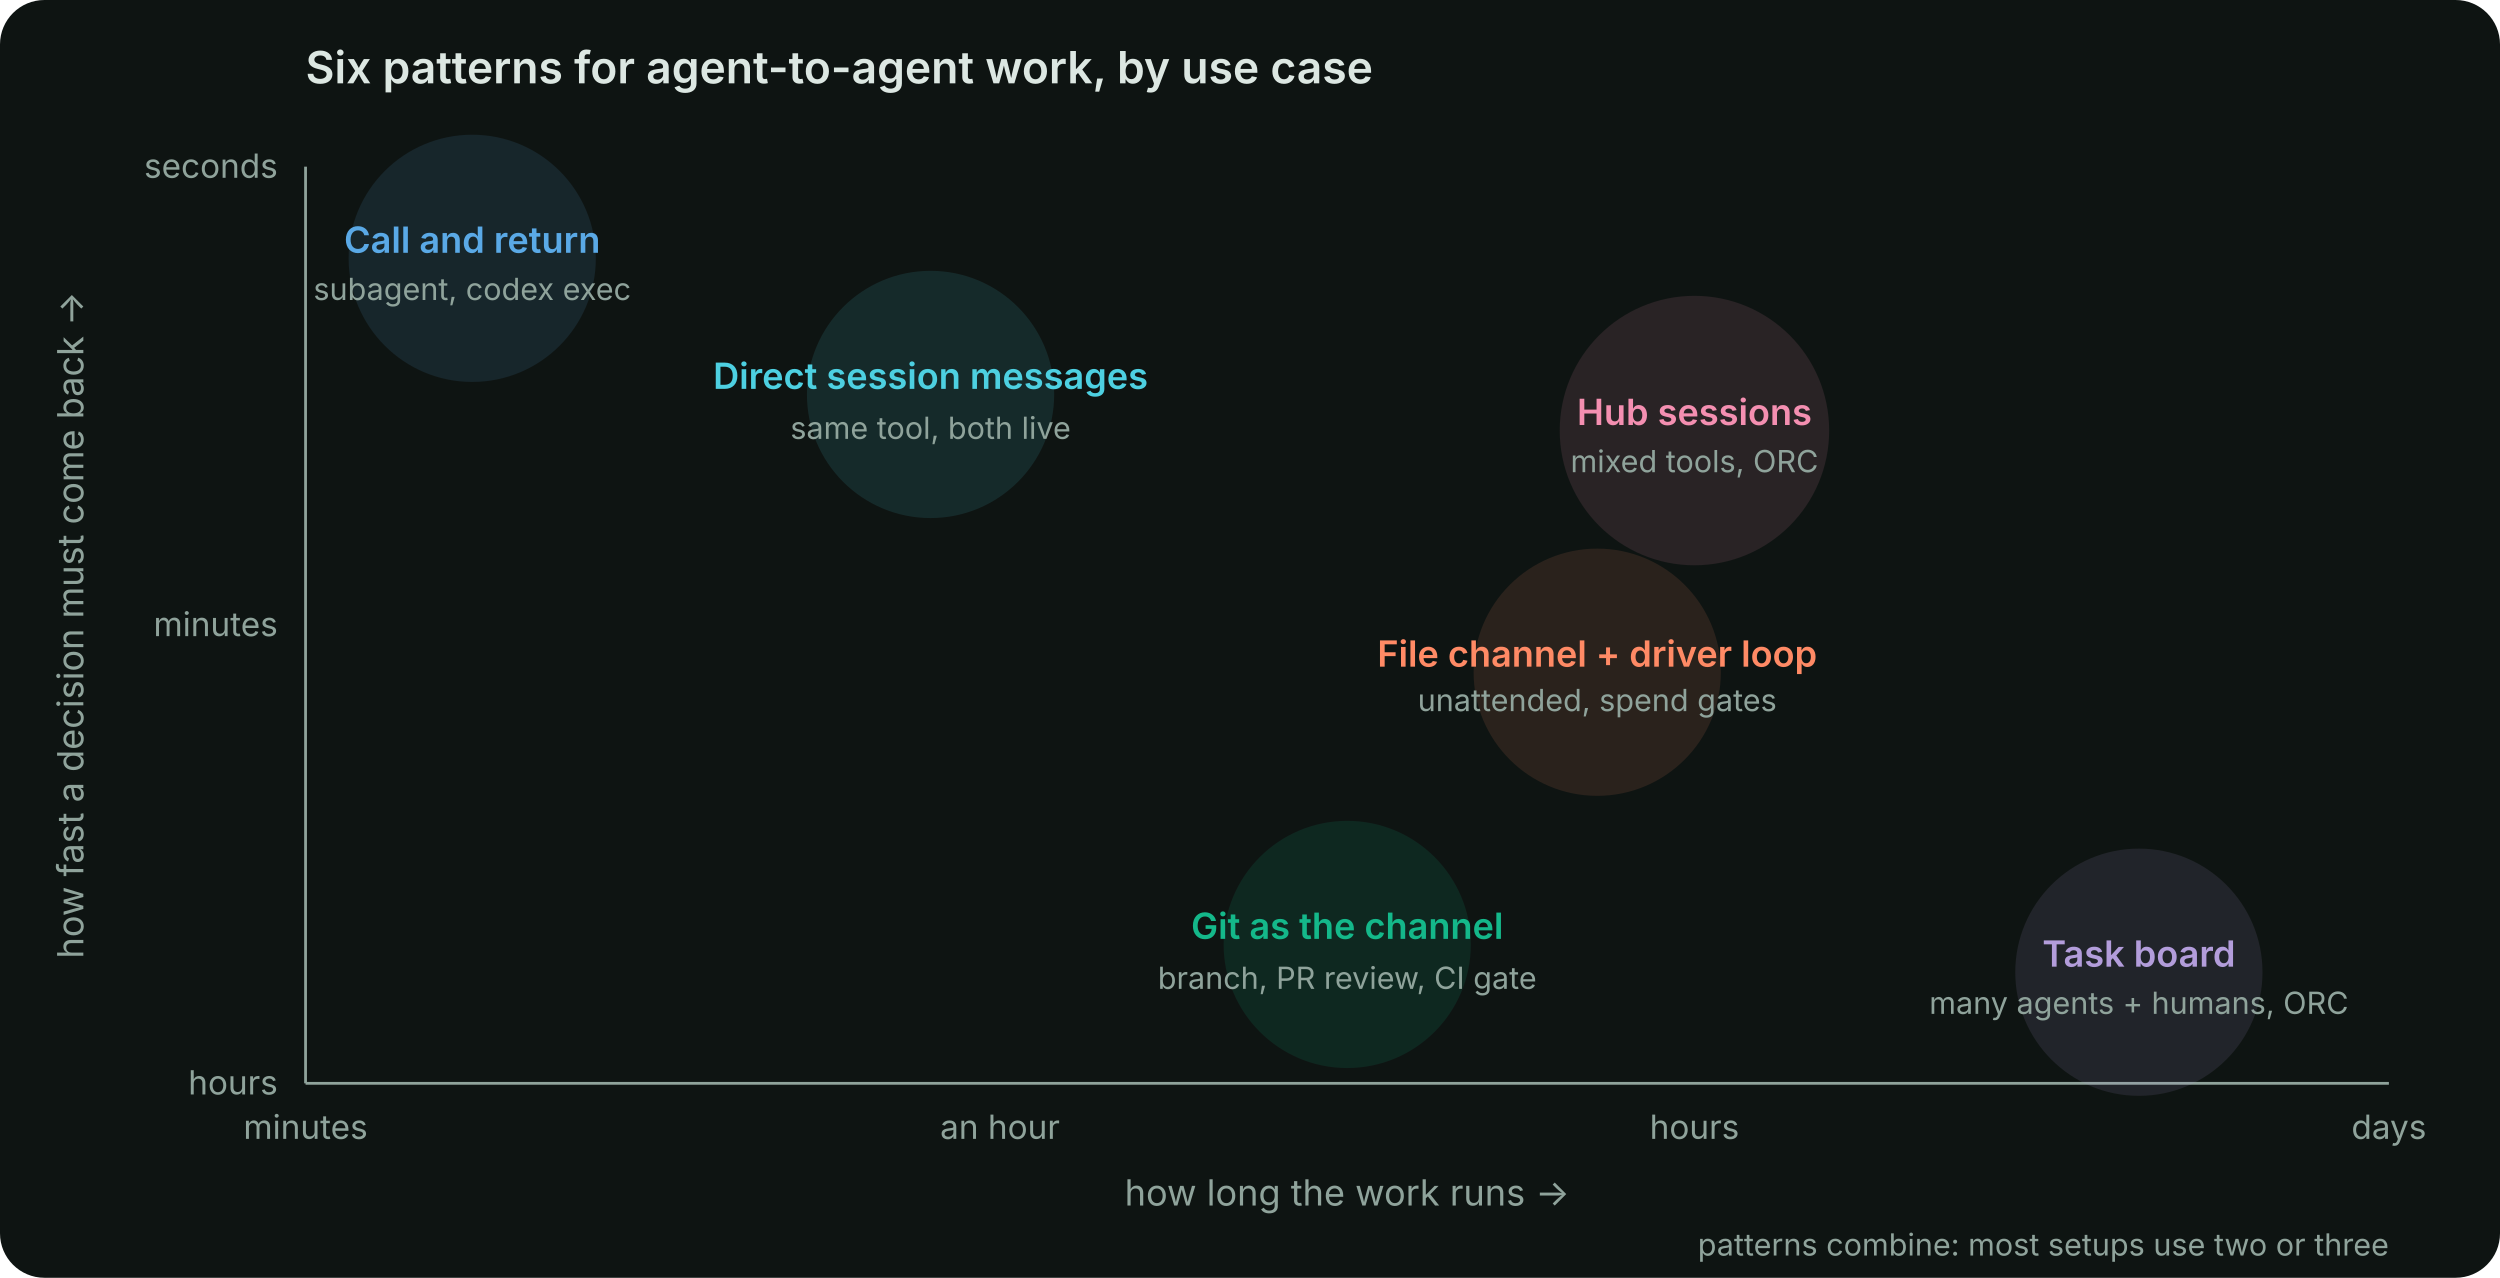
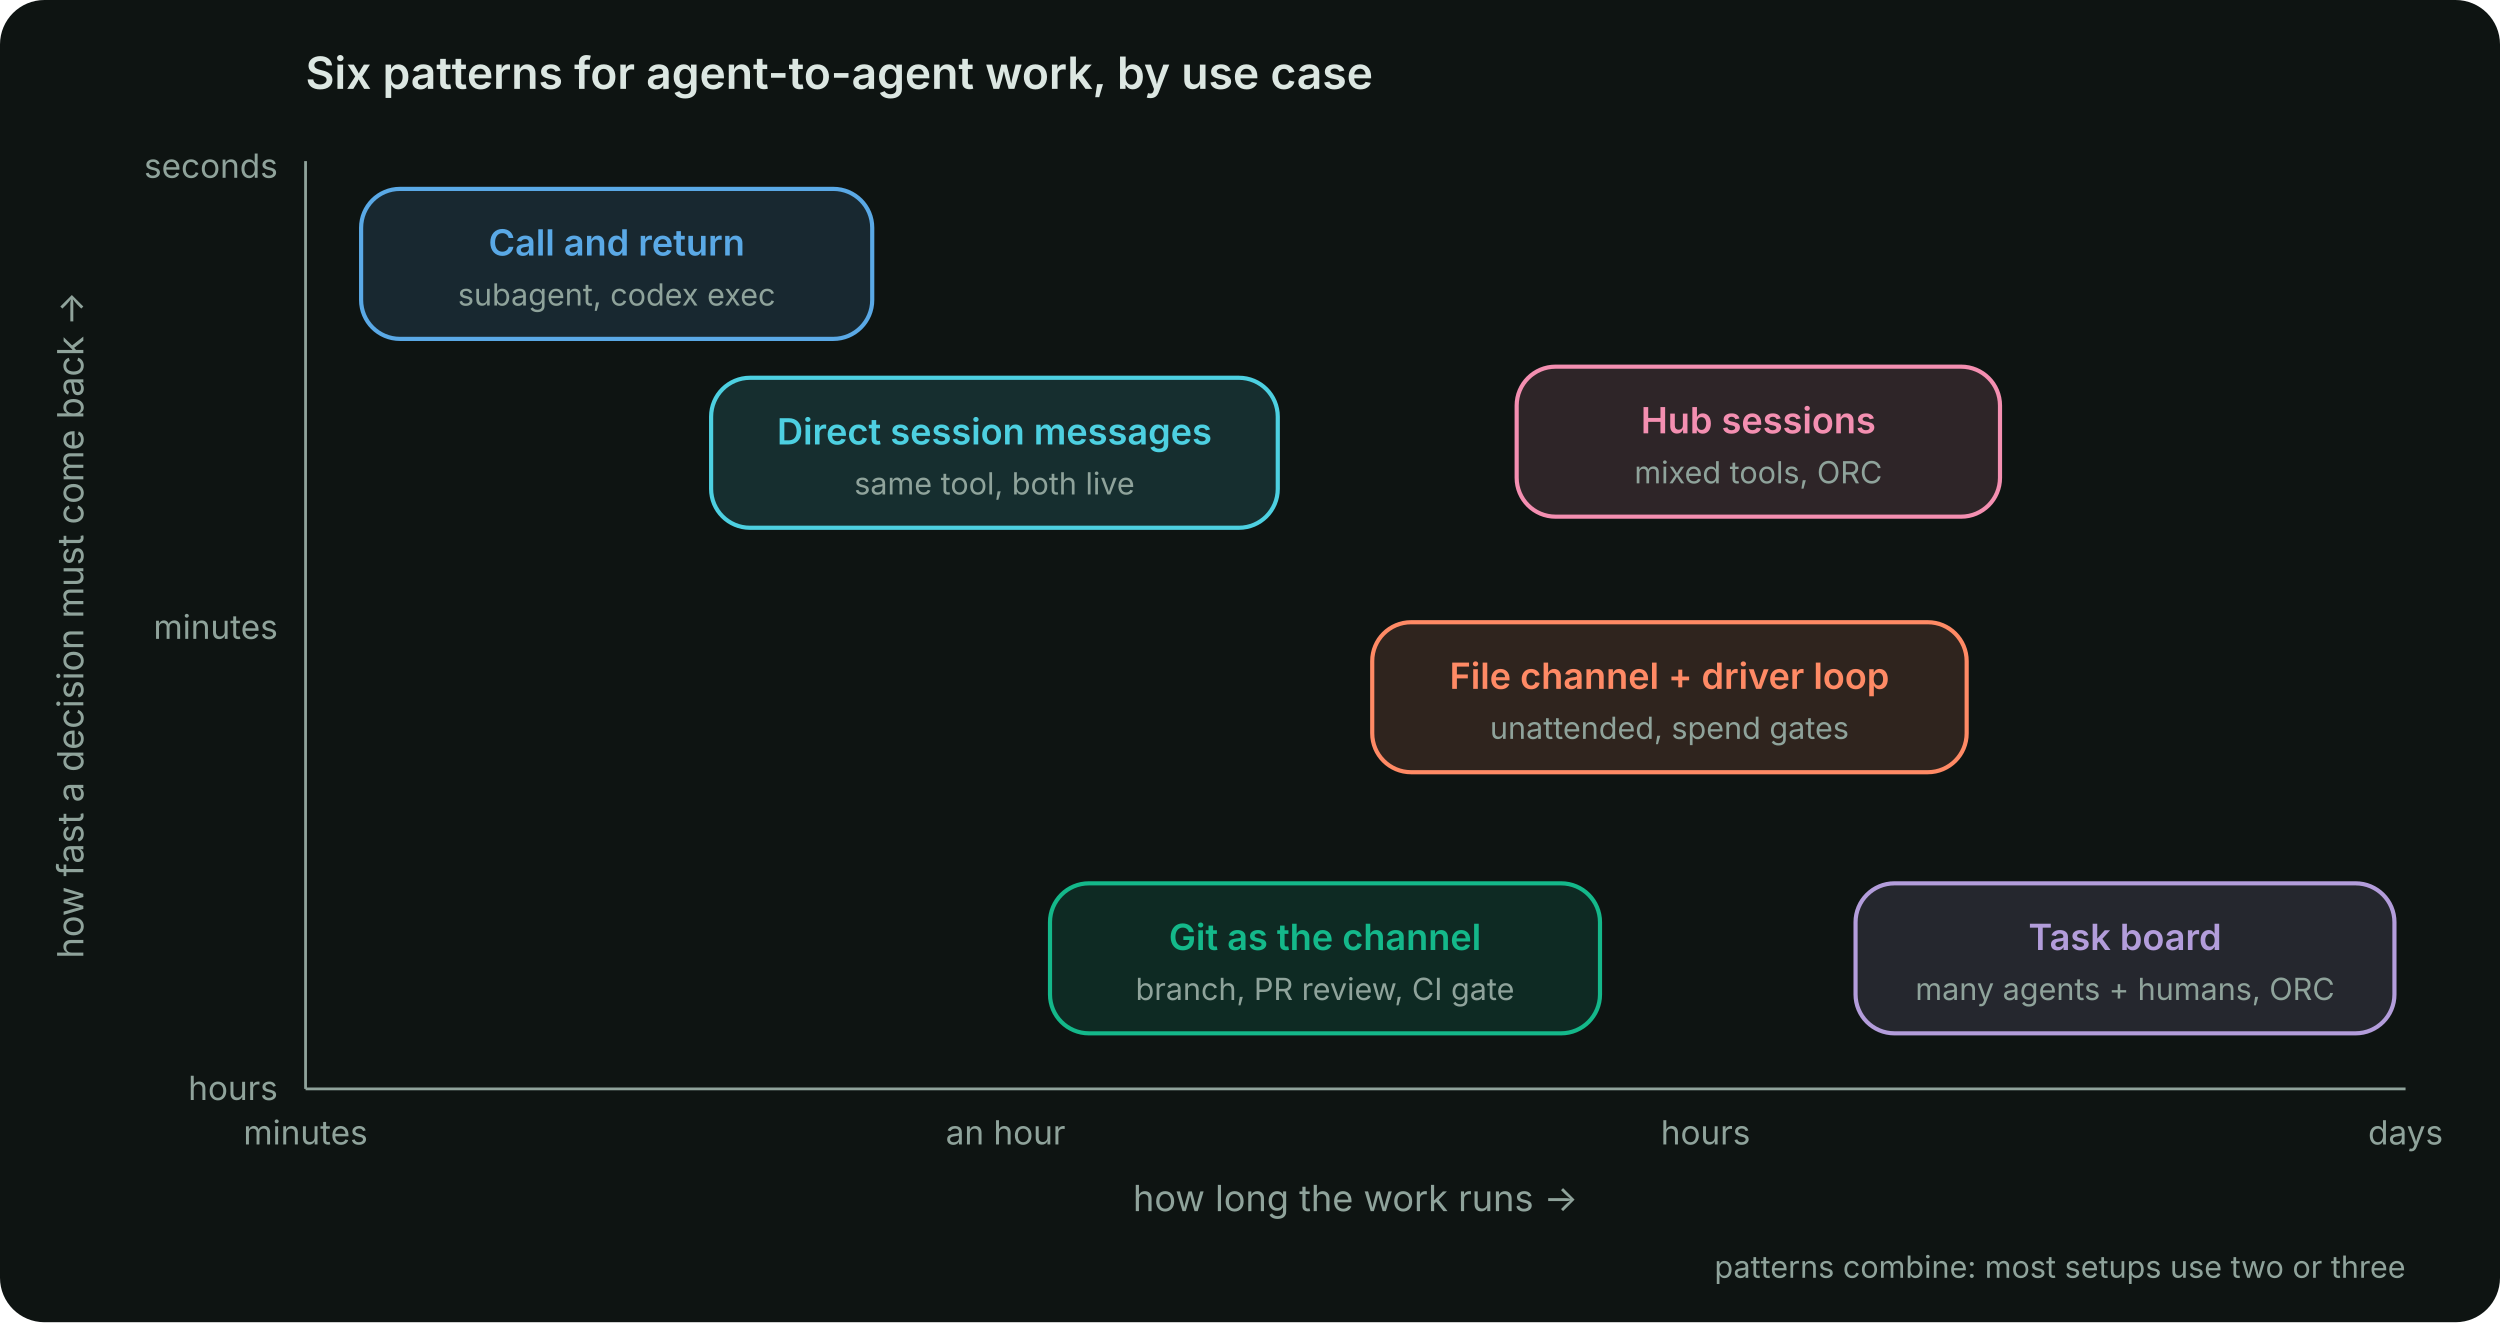
- <svg xmlns="http://www.w3.org/2000/svg" viewBox="0 0 900 460" font-family="IBM Plex Sans, Inter, Helvetica, Arial, sans-serif" role="img" font-size="13">
-   <rect width="900" height="460" rx="16" fill="#0E1412" />
-   <text x="110" y="30" font-size="16" font-weight="600" fill="#DCE7E2">Six patterns for agent-to-agent work, by use case</text>
-   <line x1="110" y1="390" x2="860" y2="390" stroke="#8FA39B" />
-   <line x1="110" y1="390" x2="110" y2="60" stroke="#8FA39B" />
-   <text x="110" y="410" text-anchor="middle" fill="#8FA39B" font-size="12">minutes</text>
-   <text x="360" y="410" text-anchor="middle" fill="#8FA39B" font-size="12">an hour</text>
-   <text x="610" y="410" text-anchor="middle" fill="#8FA39B" font-size="12">hours</text>
-   <text x="860" y="410" text-anchor="middle" fill="#8FA39B" font-size="12">days</text>
-   <text x="485.0" y="434" text-anchor="middle" fill="#8FA39B">how long the work runs →</text>
-   <text x="100" y="394" text-anchor="end" fill="#8FA39B" font-size="12">hours</text>
-   <text x="100" y="229" text-anchor="end" fill="#8FA39B" font-size="12">minutes</text>
+ <svg xmlns="http://www.w3.org/2000/svg" viewBox="0 0 900 476" font-family="IBM Plex Sans, Inter, Helvetica, Arial, sans-serif" role="img" font-size="13">
+   <rect width="900" height="476" rx="16" fill="#0E1412" />
+   <text x="110" y="32" font-size="16" font-weight="600" fill="#DCE7E2">Six patterns for agent-to-agent work, by use case</text>
+   <line x1="110" y1="392" x2="866" y2="392" stroke="#8FA39B" />
+   <line x1="110" y1="392" x2="110" y2="58" stroke="#8FA39B" />
+   <text x="110" y="412" text-anchor="middle" fill="#8FA39B" font-size="12">minutes</text>
+   <text x="362" y="412" text-anchor="middle" fill="#8FA39B" font-size="12">an hour</text>
+   <text x="614" y="412" text-anchor="middle" fill="#8FA39B" font-size="12">hours</text>
+   <text x="866" y="412" text-anchor="middle" fill="#8FA39B" font-size="12">days</text>
+   <text x="488" y="436" text-anchor="middle" fill="#8FA39B">how long the work runs →</text>
+   <text x="100" y="396" text-anchor="end" fill="#8FA39B" font-size="12">hours</text>
+   <text x="100" y="230" text-anchor="end" fill="#8FA39B" font-size="12">minutes</text>
  <text x="100" y="64" text-anchor="end" fill="#8FA39B" font-size="12">seconds</text>
-   <text x="30" y="225.0" text-anchor="middle" fill="#8FA39B" transform="rotate(-90 30 225.0)">how fast a decision must come back →</text>
-   <circle cx="170" cy="93" r="44" fill="#5AA9E6" opacity="0.12" stroke="#5AA9E6" />
-   <text x="170" y="91" text-anchor="middle" font-weight="600" fill="#5AA9E6">Call and return</text>
-   <text x="170" y="108" text-anchor="middle" font-size="11" fill="#8FA39B">subagent, codex exec</text>
-   <circle cx="335" cy="142" r="44" fill="#4DD0E1" opacity="0.12" stroke="#4DD0E1" />
-   <text x="335" y="140" text-anchor="middle" font-weight="600" fill="#4DD0E1">Direct session messages</text>
-   <text x="335" y="158" text-anchor="middle" font-size="11" fill="#8FA39B">same tool, both live</text>
-   <circle cx="575" cy="242" r="44" fill="#FF8A65" opacity="0.12" stroke="#FF8A65" />
-   <text x="575" y="240" text-anchor="middle" font-weight="600" fill="#FF8A65">File channel + driver loop</text>
-   <text x="575" y="256" text-anchor="middle" font-size="11" fill="#8FA39B">unattended, spend gates</text>
-   <circle cx="485" cy="340" r="44" fill="#14B88A" opacity="0.12" stroke="#14B88A" />
-   <text x="485" y="338" text-anchor="middle" font-weight="600" fill="#14B88A">Git as the channel</text>
-   <text x="485" y="356" text-anchor="middle" font-size="11" fill="#8FA39B">branch, PR review, CI gate</text>
-   <circle cx="770" cy="350" r="44" fill="#B39DDB" opacity="0.12" stroke="#B39DDB" />
-   <text x="770" y="348" text-anchor="middle" font-weight="600" fill="#B39DDB">Task board</text>
-   <text x="770" y="365" text-anchor="middle" font-size="11" fill="#8FA39B">many agents + humans, ORC</text>
-   <circle cx="610" cy="155" r="48" fill="#F48FB1" opacity="0.12" stroke="#F48FB1" />
-   <text x="610" y="153" text-anchor="middle" font-weight="600" fill="#F48FB1">Hub sessions</text>
-   <text x="610" y="170" text-anchor="middle" font-size="11" fill="#8FA39B">mixed tools, ORC</text>
-   <text x="860" y="452" text-anchor="end" font-size="11" fill="#8FA39B">patterns combine: most setups use two or three</text>
+   <text x="30" y="225" text-anchor="middle" fill="#8FA39B" transform="rotate(-90 30 225)">how fast a decision must come back →</text>
+   <rect x="130" y="68" width="184" height="54" rx="14" fill="#5AA9E6" fill-opacity="0.14" stroke="#5AA9E6" stroke-width="1.5" />
+   <text x="222" y="92" text-anchor="middle" font-weight="600" fill="#5AA9E6">Call and return</text>
+   <text x="222" y="110" text-anchor="middle" font-size="11" fill="#8FA39B">subagent, codex exec</text>
+   <rect x="256" y="136" width="204" height="54" rx="14" fill="#4DD0E1" fill-opacity="0.14" stroke="#4DD0E1" stroke-width="1.5" />
+   <text x="358" y="160" text-anchor="middle" font-weight="600" fill="#4DD0E1">Direct session messages</text>
+   <text x="358" y="178" text-anchor="middle" font-size="11" fill="#8FA39B">same tool, both live</text>
+   <rect x="546" y="132" width="174" height="54" rx="14" fill="#F48FB1" fill-opacity="0.14" stroke="#F48FB1" stroke-width="1.5" />
+   <text x="633" y="156" text-anchor="middle" font-weight="600" fill="#F48FB1">Hub sessions</text>
+   <text x="633" y="174" text-anchor="middle" font-size="11" fill="#8FA39B">mixed tools, ORC</text>
+   <rect x="494" y="224" width="214" height="54" rx="14" fill="#FF8A65" fill-opacity="0.14" stroke="#FF8A65" stroke-width="1.5" />
+   <text x="601" y="248" text-anchor="middle" font-weight="600" fill="#FF8A65">File channel + driver loop</text>
+   <text x="601" y="266" text-anchor="middle" font-size="11" fill="#8FA39B">unattended, spend gates</text>
+   <rect x="378" y="318" width="198" height="54" rx="14" fill="#14B88A" fill-opacity="0.14" stroke="#14B88A" stroke-width="1.5" />
+   <text x="477" y="342" text-anchor="middle" font-weight="600" fill="#14B88A">Git as the channel</text>
+   <text x="477" y="360" text-anchor="middle" font-size="11" fill="#8FA39B">branch, PR review, CI gate</text>
+   <rect x="668" y="318" width="194" height="54" rx="14" fill="#B39DDB" fill-opacity="0.14" stroke="#B39DDB" stroke-width="1.5" />
+   <text x="765" y="342" text-anchor="middle" font-weight="600" fill="#B39DDB">Task board</text>
+   <text x="765" y="360" text-anchor="middle" font-size="11" fill="#8FA39B">many agents + humans, ORC</text>
+   <text x="866" y="460" text-anchor="end" font-size="11" fill="#8FA39B">patterns combine: most setups use two or three</text>
</svg>
